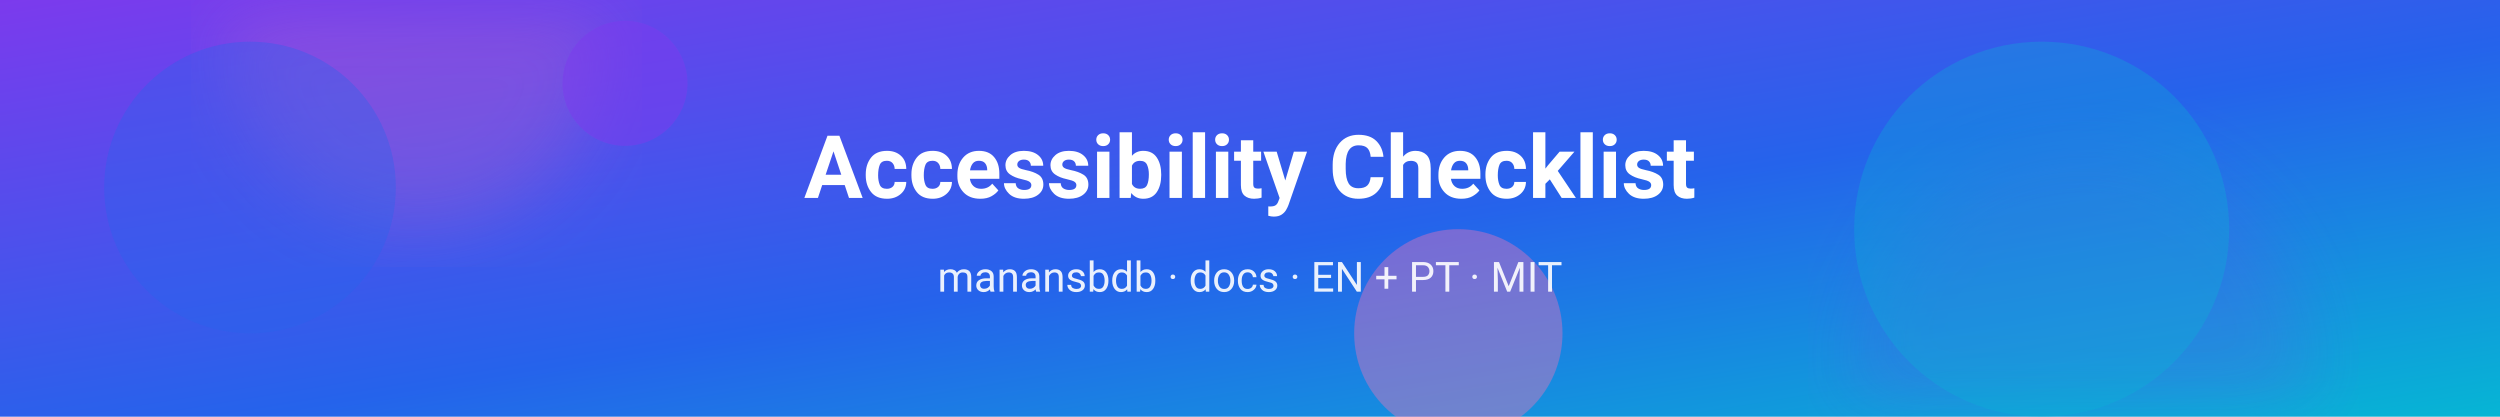
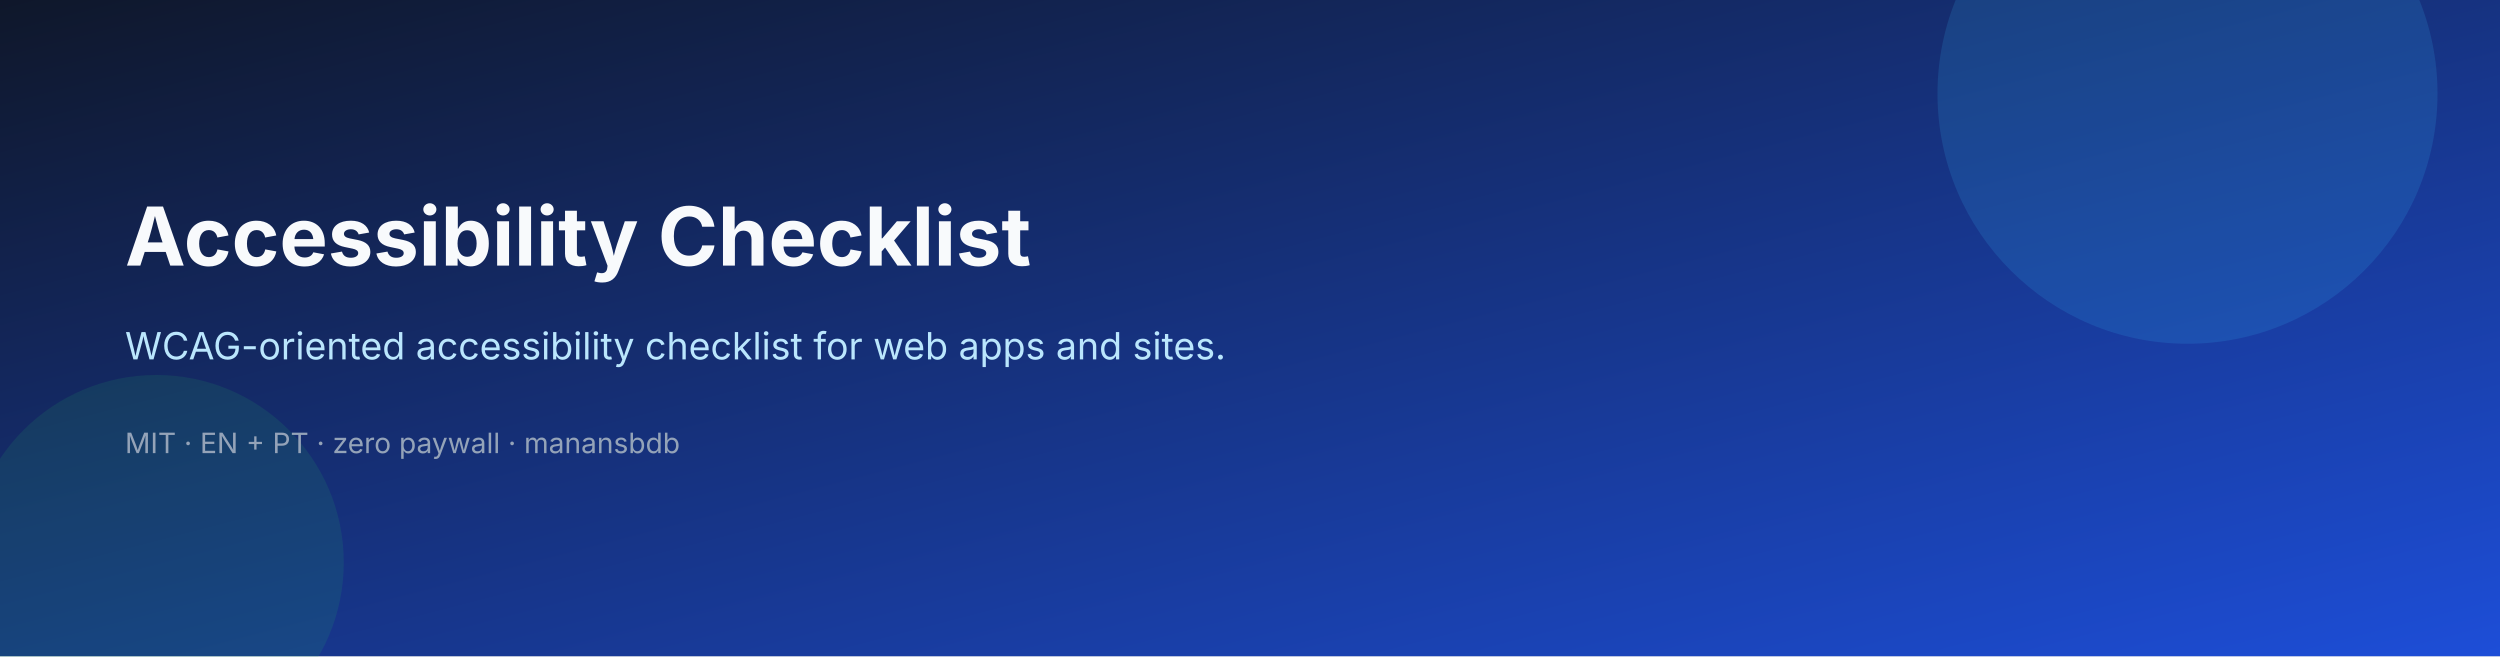
- <svg xmlns="http://www.w3.org/2000/svg" width="1200" height="200" viewBox="0 0 1200 200" role="img" aria-label="Accessibility Checklist banner">
+ <svg xmlns="http://www.w3.org/2000/svg" width="1600" height="420" viewBox="0 0 1600 420" role="img" aria-label="Accessibility Checklist banner">
  <defs>
-     <linearGradient id="bg" x1="0%" y1="0%" x2="100%" y2="100%">
-       <stop offset="0%" stop-color="#7c3aed" />
-       <stop offset="55%" stop-color="#2563eb" />
-       <stop offset="100%" stop-color="#06b6d4" />
+     <linearGradient id="bg" x1="0" y1="0" x2="1" y2="1">
+       <stop offset="0%" stop-color="#0f172a" />
+       <stop offset="100%" stop-color="#1d4ed8" />
    </linearGradient>
-     <filter id="soft">
-       <feGaussianBlur stdDeviation="18" />
-     </filter>
  </defs>
-   <rect width="1200" height="200" fill="url(#bg)" />
-   <circle cx="200" cy="20" r="90" fill="#f472b6" opacity="0.2" filter="url(#soft)" />
-   <circle cx="1000" cy="180" r="110" fill="#7c3aed" opacity="0.18" filter="url(#soft)" />
-   <circle cx="120" cy="90" r="70" fill="#2563eb" opacity="0.35" />
-   <circle cx="980" cy="110" r="90" fill="#06b6d4" opacity="0.3" />
-   <circle cx="700" cy="160" r="50" fill="#f472b6" opacity="0.4" />
-   <circle cx="300" cy="40" r="30" fill="#7c3aed" opacity="0.5" />
-   <text x="600" y="95" text-anchor="middle" font-family="ui-sans-serif,system-ui,-apple-system,Segoe UI,Roboto,Helvetica,Arial,sans-serif" font-size="42" font-weight="700" fill="#ffffff">Accessibility Checklist</text>
-   <text x="600" y="140" text-anchor="middle" font-family="ui-sans-serif,system-ui,-apple-system,Segoe UI,Roboto,Helvetica,Arial,sans-serif" font-size="20" fill="#ffffff" opacity="0.9">manansbdb · docs · EN + PT · MIT</text>
+   <rect width="1600" height="420" fill="url(#bg)" />
+   <circle cx="1400" cy="60" r="160" fill="#38bdf8" opacity="0.15" />
+   <circle cx="100" cy="360" r="120" fill="#22c55e" opacity="0.12" />
+   <text x="80" y="170" font-family="Inter,Segoe UI,Arial,sans-serif" font-size="52" font-weight="700" fill="#f8fafc">Accessibility Checklist</text>
+   <text x="80" y="230" font-family="Inter,Segoe UI,Arial,sans-serif" font-size="24" fill="#bae6fd">WCAG-oriented accessibility checklist for web apps and sites.</text>
+   <text x="80" y="290" font-family="Inter,Segoe UI,Arial,sans-serif" font-size="18" fill="#94a3b8">MIT · EN + PT · zero paywall · manansbdb</text>
</svg>
